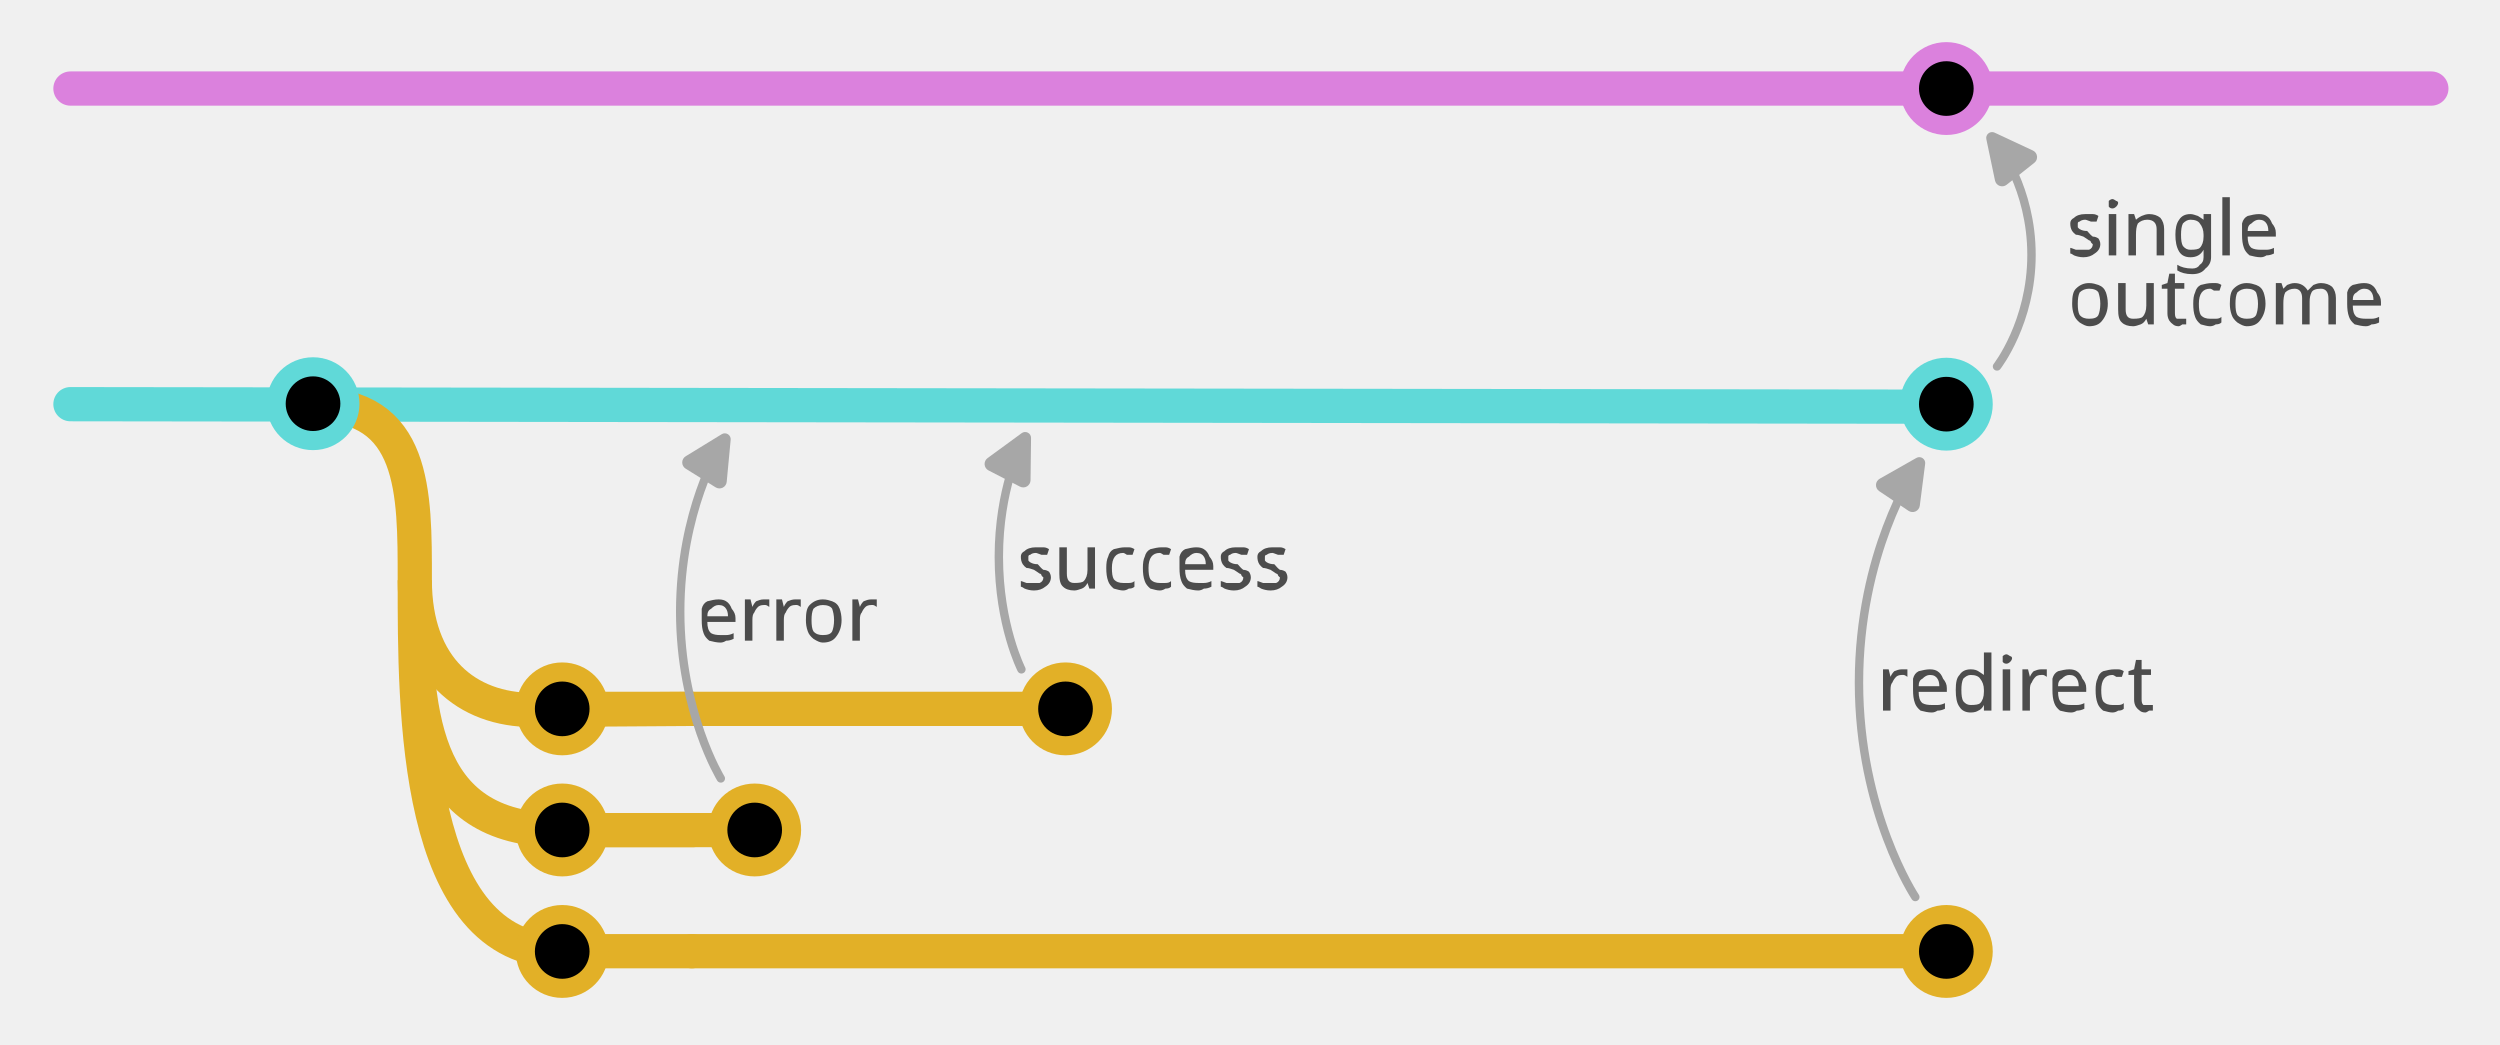
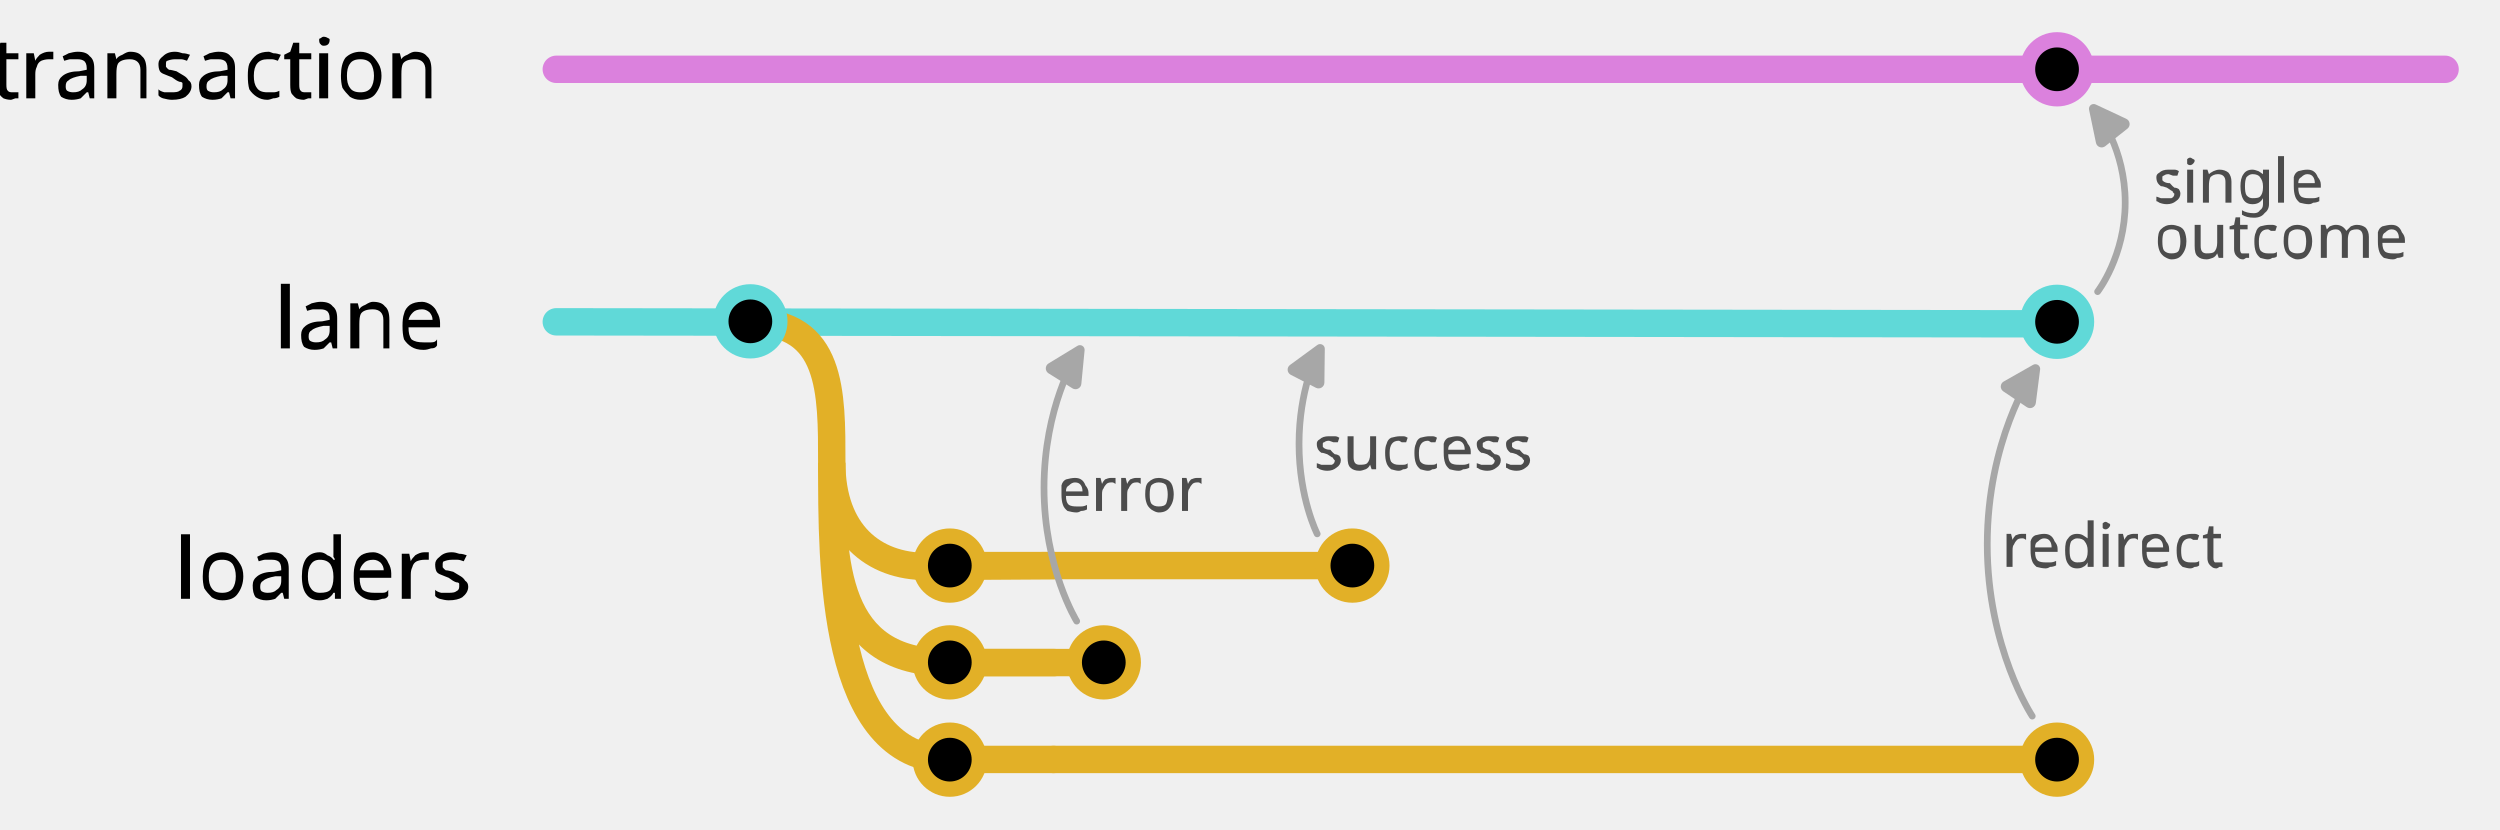
- <svg xmlns="http://www.w3.org/2000/svg" xml:space="preserve" width="78.641" height="32.862" viewBox="0 0 20.807 8.695">
+ <svg xmlns="http://www.w3.org/2000/svg" xml:space="preserve" width="98.299" height="32.632" viewBox="0 0 26.008 8.634">
  <style>
    :root {
      background-color: #fdfdfd;
    }

    @media (prefers-color-scheme: dark) {
      :root {
        background-color: #0a0a0a;
      }

      [fill="#4c4c4c"] {
        fill: #b3b3b3;
      }

      text:not([fill]) {
        fill: #fff;
      }
    }
  </style>
  <defs>
    <marker id="a" markerHeight="1" markerWidth="1" orient="auto-start-reverse" overflow="visible" preserveAspectRatio="xMidYMid" refX="3" refY="0" viewBox="0 0 1 1">
      <path fill="context-stroke" fill-rule="evenodd" d="M-.148-2.874 4.348-.626a.7.7 0 0 1 0 1.252L-.148 2.874A.865.865 0 0 1-1.4 2.1v-4.2a.865.865 0 0 1 1.252-.774" />
    </marker>
    <marker id="d" markerHeight="1" markerWidth="1" orient="auto-start-reverse" overflow="visible" preserveAspectRatio="xMidYMid" refX="3" refY="0" viewBox="0 0 1 1">
      <path fill="context-stroke" fill-rule="evenodd" d="M-.148-2.874 4.348-.626a.7.7 0 0 1 0 1.252L-.148 2.874A.865.865 0 0 1-1.4 2.1v-4.2a.865.865 0 0 1 1.252-.774" />
    </marker>
    <marker id="c" markerHeight="1" markerWidth="1" orient="auto-start-reverse" overflow="visible" preserveAspectRatio="xMidYMid" refX="3" refY="0" viewBox="0 0 1 1">
      <path fill="context-stroke" fill-rule="evenodd" d="M-.148-2.874 4.348-.626a.7.7 0 0 1 0 1.252L-.148 2.874A.865.865 0 0 1-1.4 2.1v-4.2a.865.865 0 0 1 1.252-.774" />
    </marker>
    <marker id="b" markerHeight="1" markerWidth="1" orient="auto-start-reverse" overflow="visible" preserveAspectRatio="xMidYMid" refX="3" refY="0" viewBox="0 0 1 1">
      <path fill="context-stroke" fill-rule="evenodd" d="M-.148-2.874 4.348-.626a.7.7 0 0 1 0 1.252L-.148 2.874A.865.865 0 0 1-1.4 2.1v-4.2a.865.865 0 0 1 1.252-.774" />
    </marker>
  </defs>
-   <g stroke-linecap="round">
-     <path fill="none" stroke="#a7a7a7" stroke-dashoffset=".646" stroke-width=".07" marker-end="url(#a)" d="M83.2 39.047s-.188-.37-.188-.936c0-.565.186-.926.186-.926" transform="translate(-74.699 -33.476)" />
-     <path fill="none" stroke="#a7a7a7" stroke-dashoffset=".646" stroke-width=".07" marker-end="url(#b)" d="M91.32 36.526s.287-.367.287-.928c0-.56-.283-.917-.283-.917" transform="translate(-74.699 -33.476)" />
-     <text xml:space="preserve" x="80.493" y="38.807" fill="#4c4c4c" stroke-dashoffset=".646" stroke-width=".085" font-family="Monaspace Neon NF" font-size=".635" font-weight="400" style="line-height:.9;-inkscape-font-specification:&quot;Monaspace Neon NF, Normal&quot;;font-variant-ligatures:normal;font-variant-caps:normal;font-variant-numeric:normal;font-variant-east-asian:normal;text-align:start" transform="translate(-74.699 -33.476)">
-       <tspan x="80.493" y="38.807" style="line-height:.9;-inkscape-font-specification:&quot;Monaspace Neon NF, Normal&quot;;font-variant-ligatures:normal;font-variant-caps:normal;font-variant-numeric:normal;font-variant-east-asian:normal">error</tspan>
-     </text>
-     <text xml:space="preserve" x="83.165" y="38.373" fill="#4c4c4c" stroke-dashoffset=".646" stroke-width=".085" font-family="Monaspace Neon NF" font-size=".635" font-weight="400" style="line-height:.9;-inkscape-font-specification:&quot;Monaspace Neon NF, Normal&quot;;font-variant-ligatures:normal;font-variant-caps:normal;font-variant-numeric:normal;font-variant-east-asian:normal;text-align:start" transform="translate(-74.699 -33.476)">
-       <tspan x="83.165" y="38.373" style="line-height:.9;-inkscape-font-specification:&quot;Monaspace Neon NF, Normal&quot;;font-variant-ligatures:normal;font-variant-caps:normal;font-variant-numeric:normal;font-variant-east-asian:normal">success</tspan>
-     </text>
-     <text xml:space="preserve" x="90.324" y="39.388" fill="#4c4c4c" stroke-dashoffset=".646" stroke-width=".085" font-family="Monaspace Neon NF" font-size=".635" font-weight="400" style="line-height:.9;-inkscape-font-specification:&quot;Monaspace Neon NF, Normal&quot;;font-variant-ligatures:normal;font-variant-caps:normal;font-variant-numeric:normal;font-variant-east-asian:normal;text-align:start" transform="translate(-74.699 -33.476)">
-       <tspan x="90.324" y="39.388" style="line-height:.9;-inkscape-font-specification:&quot;Monaspace Neon NF, Normal&quot;;font-variant-ligatures:normal;font-variant-caps:normal;font-variant-numeric:normal;font-variant-east-asian:normal">redirect</tspan>
-     </text>
-     <text xml:space="preserve" x="91.898" y="35.602" fill="#4c4c4c" stroke-dashoffset=".646" stroke-width=".085" font-family="Monaspace Neon NF" font-size=".635" font-weight="400" style="line-height:.9;-inkscape-font-specification:&quot;Monaspace Neon NF, Normal&quot;;font-variant-ligatures:normal;font-variant-caps:normal;font-variant-numeric:normal;font-variant-east-asian:normal;text-align:start" transform="translate(-74.699 -33.476)">
-       <tspan x="91.898" y="35.602" style="line-height:.9;-inkscape-font-specification:&quot;Monaspace Neon NF, Normal&quot;;font-variant-ligatures:normal;font-variant-caps:normal;font-variant-numeric:normal;font-variant-east-asian:normal">single</tspan>
-       <tspan x="91.898" y="36.173" style="line-height:.9;-inkscape-font-specification:&quot;Monaspace Neon NF, Normal&quot;;font-variant-ligatures:normal;font-variant-caps:normal;font-variant-numeric:normal;font-variant-east-asian:normal">outcome</tspan>
-     </text>
-     <path fill="none" stroke="#a7a7a7" stroke-dashoffset=".646" stroke-width=".07" marker-end="url(#c)" d="M90.64 40.942s-.469-.706-.469-1.785.462-1.767.462-1.767" transform="translate(-74.699 -33.476)" />
-     <path fill="none" stroke="#60d9d8" stroke-width=".285" d="m.586 3.364 15.611.021" />
-     <path fill="none" stroke="#e2b027" stroke-width=".285" d="M4.659 5.9h4.22M4.659 6.909h1.626M5.758 7.917h10.438" />
-     <path fill="none" stroke="#e2b027" stroke-dashoffset=".646" stroke-width=".285" d="M2.606 3.364c.853 0 .846.73.846 1.465s.437 1.08.982 1.08L5.758 5.9" />
-     <path fill="none" stroke="#e2b027" stroke-dashoffset=".646" stroke-width=".285" d="M5.767 6.909H4.659c-1.177 0-1.207-1.009-1.207-2.08 0 1.071-.01 3.088 1.222 3.088h1.084" />
-     <path fill="none" stroke="#a7a7a7" stroke-dashoffset=".646" stroke-width=".07" marker-end="url(#d)" d="M80.698 39.955s-.338-.55-.338-1.388c0-.84.333-1.374.333-1.374" transform="translate(-74.699 -33.476)" />
-   </g>
-   <g transform="translate(-74.699 -33.476)">
-     <path fill="none" stroke="#db81dd" stroke-linecap="round" stroke-width=".285" d="M75.285 34.213h19.65" />
-     <circle cx="90.898" cy="34.213" r=".307" stroke="#db81dd" stroke-width=".159" />
-     <circle cx="77.304" cy="36.836" r=".307" stroke="#60d9d8" stroke-width=".159" />
-     <circle cx="79.378" cy="39.376" r=".307" stroke="#e2b027" stroke-width=".159" />
-     <circle cx="79.378" cy="40.384" r=".307" stroke="#e2b027" stroke-width=".159" />
-     <circle cx="80.98" cy="40.384" r=".307" stroke="#e2b027" stroke-width=".159" />
-     <circle cx="90.898" cy="41.395" r=".307" stroke="#e2b027" stroke-width=".159" />
-     <circle cx="79.378" cy="41.395" r=".307" stroke="#e2b027" stroke-width=".159" />
-     <circle cx="83.567" cy="39.376" r=".307" stroke="#e2b027" stroke-width=".159" />
-     <circle cx="90.898" cy="36.84" r=".307" stroke="#60d9d8" stroke-width=".159" />
+   <path fill="none" stroke="#a7a7a7" stroke-dashoffset=".646" stroke-linecap="round" stroke-width=".07" marker-end="url(#a)" d="M76.008 57.043s-.189-.37-.189-.935.186-.926.186-.926" transform="translate(-62.305 -51.489)" />
+   <path fill="none" stroke="#a7a7a7" stroke-dashoffset=".646" stroke-linecap="round" stroke-width=".07" marker-end="url(#b)" d="M84.127 54.523s.287-.368.287-.928-.283-.918-.283-.918" transform="translate(-62.305 -51.489)" />
+   <text xml:space="preserve" x="73.3" y="56.803" fill="#4c4c4c" stroke-dashoffset=".646" stroke-linecap="round" stroke-width=".085" font-family="Monaspace Neon NF" font-size=".635" font-weight="400" style="line-height:.9;-inkscape-font-specification:&quot;Monaspace Neon NF, Normal&quot;;font-variant-ligatures:normal;font-variant-caps:normal;font-variant-numeric:normal;font-variant-east-asian:normal;text-align:start" transform="translate(-62.305 -51.489)">
+     <tspan x="73.3" y="56.803" style="line-height:.9;-inkscape-font-specification:&quot;Monaspace Neon NF, Normal&quot;;font-variant-ligatures:normal;font-variant-caps:normal;font-variant-numeric:normal;font-variant-east-asian:normal">error</tspan>
+   </text>
+   <text xml:space="preserve" x="75.973" y="56.37" fill="#4c4c4c" stroke-dashoffset=".646" stroke-linecap="round" stroke-width=".085" font-family="Monaspace Neon NF" font-size=".635" font-weight="400" style="line-height:.9;-inkscape-font-specification:&quot;Monaspace Neon NF, Normal&quot;;font-variant-ligatures:normal;font-variant-caps:normal;font-variant-numeric:normal;font-variant-east-asian:normal;text-align:start" transform="translate(-62.305 -51.489)">
+     <tspan x="75.973" y="56.37" style="line-height:.9;-inkscape-font-specification:&quot;Monaspace Neon NF, Normal&quot;;font-variant-ligatures:normal;font-variant-caps:normal;font-variant-numeric:normal;font-variant-east-asian:normal">success</tspan>
+   </text>
+   <text xml:space="preserve" x="83.132" y="57.384" fill="#4c4c4c" stroke-dashoffset=".646" stroke-linecap="round" stroke-width=".085" font-family="Monaspace Neon NF" font-size=".635" font-weight="400" style="line-height:.9;-inkscape-font-specification:&quot;Monaspace Neon NF, Normal&quot;;font-variant-ligatures:normal;font-variant-caps:normal;font-variant-numeric:normal;font-variant-east-asian:normal;text-align:start" transform="translate(-62.305 -51.489)">
+     <tspan x="83.132" y="57.384" style="line-height:.9;-inkscape-font-specification:&quot;Monaspace Neon NF, Normal&quot;;font-variant-ligatures:normal;font-variant-caps:normal;font-variant-numeric:normal;font-variant-east-asian:normal">redirect</tspan>
+   </text>
+   <text xml:space="preserve" x="84.706" y="53.598" fill="#4c4c4c" stroke-dashoffset=".646" stroke-linecap="round" stroke-width=".085" font-family="Monaspace Neon NF" font-size=".635" font-weight="400" style="line-height:.9;-inkscape-font-specification:&quot;Monaspace Neon NF, Normal&quot;;font-variant-ligatures:normal;font-variant-caps:normal;font-variant-numeric:normal;font-variant-east-asian:normal;text-align:start" transform="translate(-62.305 -51.489)">
+     <tspan x="84.706" y="53.598" style="line-height:.9;-inkscape-font-specification:&quot;Monaspace Neon NF, Normal&quot;;font-variant-ligatures:normal;font-variant-caps:normal;font-variant-numeric:normal;font-variant-east-asian:normal">single</tspan>
+     <tspan x="84.706" y="54.17" style="line-height:.9;-inkscape-font-specification:&quot;Monaspace Neon NF, Normal&quot;;font-variant-ligatures:normal;font-variant-caps:normal;font-variant-numeric:normal;font-variant-east-asian:normal">outcome</tspan>
+   </text>
+   <text xml:space="preserve" x="67.559" y="52.513" stroke-width=".053" font-family="sans-serif" font-size=".882" font-weight="400" letter-spacing="0" style="line-height:1;-inkscape-font-specification:&quot;sans-serif, Normal&quot;;font-variant-ligatures:normal;font-variant-caps:normal;font-variant-numeric:normal;font-variant-east-asian:normal;text-align:end" text-anchor="end" transform="translate(-62.305 -51.489)">
+     <tspan x="67.559" y="52.513" style="line-height:1;-inkscape-font-specification:&quot;sans-serif, Normal&quot;;font-variant-ligatures:normal;font-variant-caps:normal;font-variant-numeric:normal;font-variant-east-asian:normal">transaction</tspan>
+   </text>
+   <text xml:space="preserve" x="67.616" y="55.116" stroke-width=".053" font-family="sans-serif" font-size=".882" font-weight="400" letter-spacing="0" style="line-height:1;-inkscape-font-specification:&quot;sans-serif, Normal&quot;;font-variant-ligatures:normal;font-variant-caps:normal;font-variant-numeric:normal;font-variant-east-asian:normal;text-align:end" text-anchor="end" transform="translate(-62.305 -51.489)">
+     <tspan x="67.616" y="55.116" style="line-height:1;-inkscape-font-specification:&quot;sans-serif, Normal&quot;;font-variant-ligatures:normal;font-variant-caps:normal;font-variant-numeric:normal;font-variant-east-asian:normal">lane</tspan>
+   </text>
+   <text xml:space="preserve" x="67.896" y="57.72" stroke-width=".053" font-family="sans-serif" font-size=".882" font-weight="400" letter-spacing="0" style="line-height:1;-inkscape-font-specification:&quot;sans-serif, Normal&quot;;font-variant-ligatures:normal;font-variant-caps:normal;font-variant-numeric:normal;font-variant-east-asian:normal;text-align:end" text-anchor="end" transform="translate(-62.305 -51.489)">
+     <tspan x="67.896" y="57.72" style="line-height:1;-inkscape-font-specification:&quot;sans-serif, Normal&quot;;font-variant-ligatures:normal;font-variant-caps:normal;font-variant-numeric:normal;font-variant-east-asian:normal">loaders</tspan>
+   </text>
+   <path fill="none" stroke="#a7a7a7" stroke-dashoffset=".646" stroke-linecap="round" stroke-width=".07" marker-end="url(#c)" d="M83.447 58.939s-.468-.707-.468-1.786.461-1.766.461-1.766" transform="translate(-62.305 -51.489)" />
+   <path fill="none" stroke="#60d9d8" stroke-linecap="round" stroke-width=".285" d="m5.787 3.348 15.611.021" />
+   <path fill="none" stroke="#e2b027" stroke-linecap="round" stroke-width=".285" d="M9.86 5.884h4.22M9.86 6.893h1.627M10.96 7.901h10.437" />
+   <path fill="none" stroke="#e2b027" stroke-dashoffset=".646" stroke-linecap="round" stroke-width=".285" d="M7.807 3.348c.853 0 .846.73.846 1.465s.437 1.08.982 1.08l1.325-.009" />
+   <path fill="none" stroke="#e2b027" stroke-dashoffset=".646" stroke-linecap="round" stroke-width=".285" d="M10.968 6.893H9.86c-1.177 0-1.207-1.009-1.207-2.08 0 1.071-.01 3.088 1.223 3.088h1.084" />
+   <path fill="none" stroke="#a7a7a7" stroke-dashoffset=".646" stroke-linecap="round" stroke-width=".07" marker-end="url(#d)" d="M73.506 57.951s-.34-.549-.34-1.388.335-1.373.335-1.373" transform="translate(-62.305 -51.489)" />
+   <path fill="none" stroke="#db81dd" stroke-linecap="round" stroke-width=".285" d="M5.787.721h19.65" />
+   <g stroke-width=".159" transform="translate(-62.305 -51.489)">
+     <circle cx="83.705" cy="52.21" r=".307" stroke="#db81dd" />
+     <circle cx="70.111" cy="54.832" r=".307" stroke="#60d9d8" />
+     <circle cx="72.186" cy="57.373" r=".307" stroke="#e2b027" />
+     <circle cx="72.186" cy="58.38" r=".307" stroke="#e2b027" />
+     <circle cx="73.788" cy="58.38" r=".307" stroke="#e2b027" />
+     <circle cx="83.705" cy="59.392" r=".307" stroke="#e2b027" />
+     <circle cx="72.186" cy="59.392" r=".307" stroke="#e2b027" />
+     <circle cx="76.374" cy="57.373" r=".307" stroke="#e2b027" />
+     <circle cx="83.705" cy="54.837" r=".307" stroke="#60d9d8" />
  </g>
</svg>
